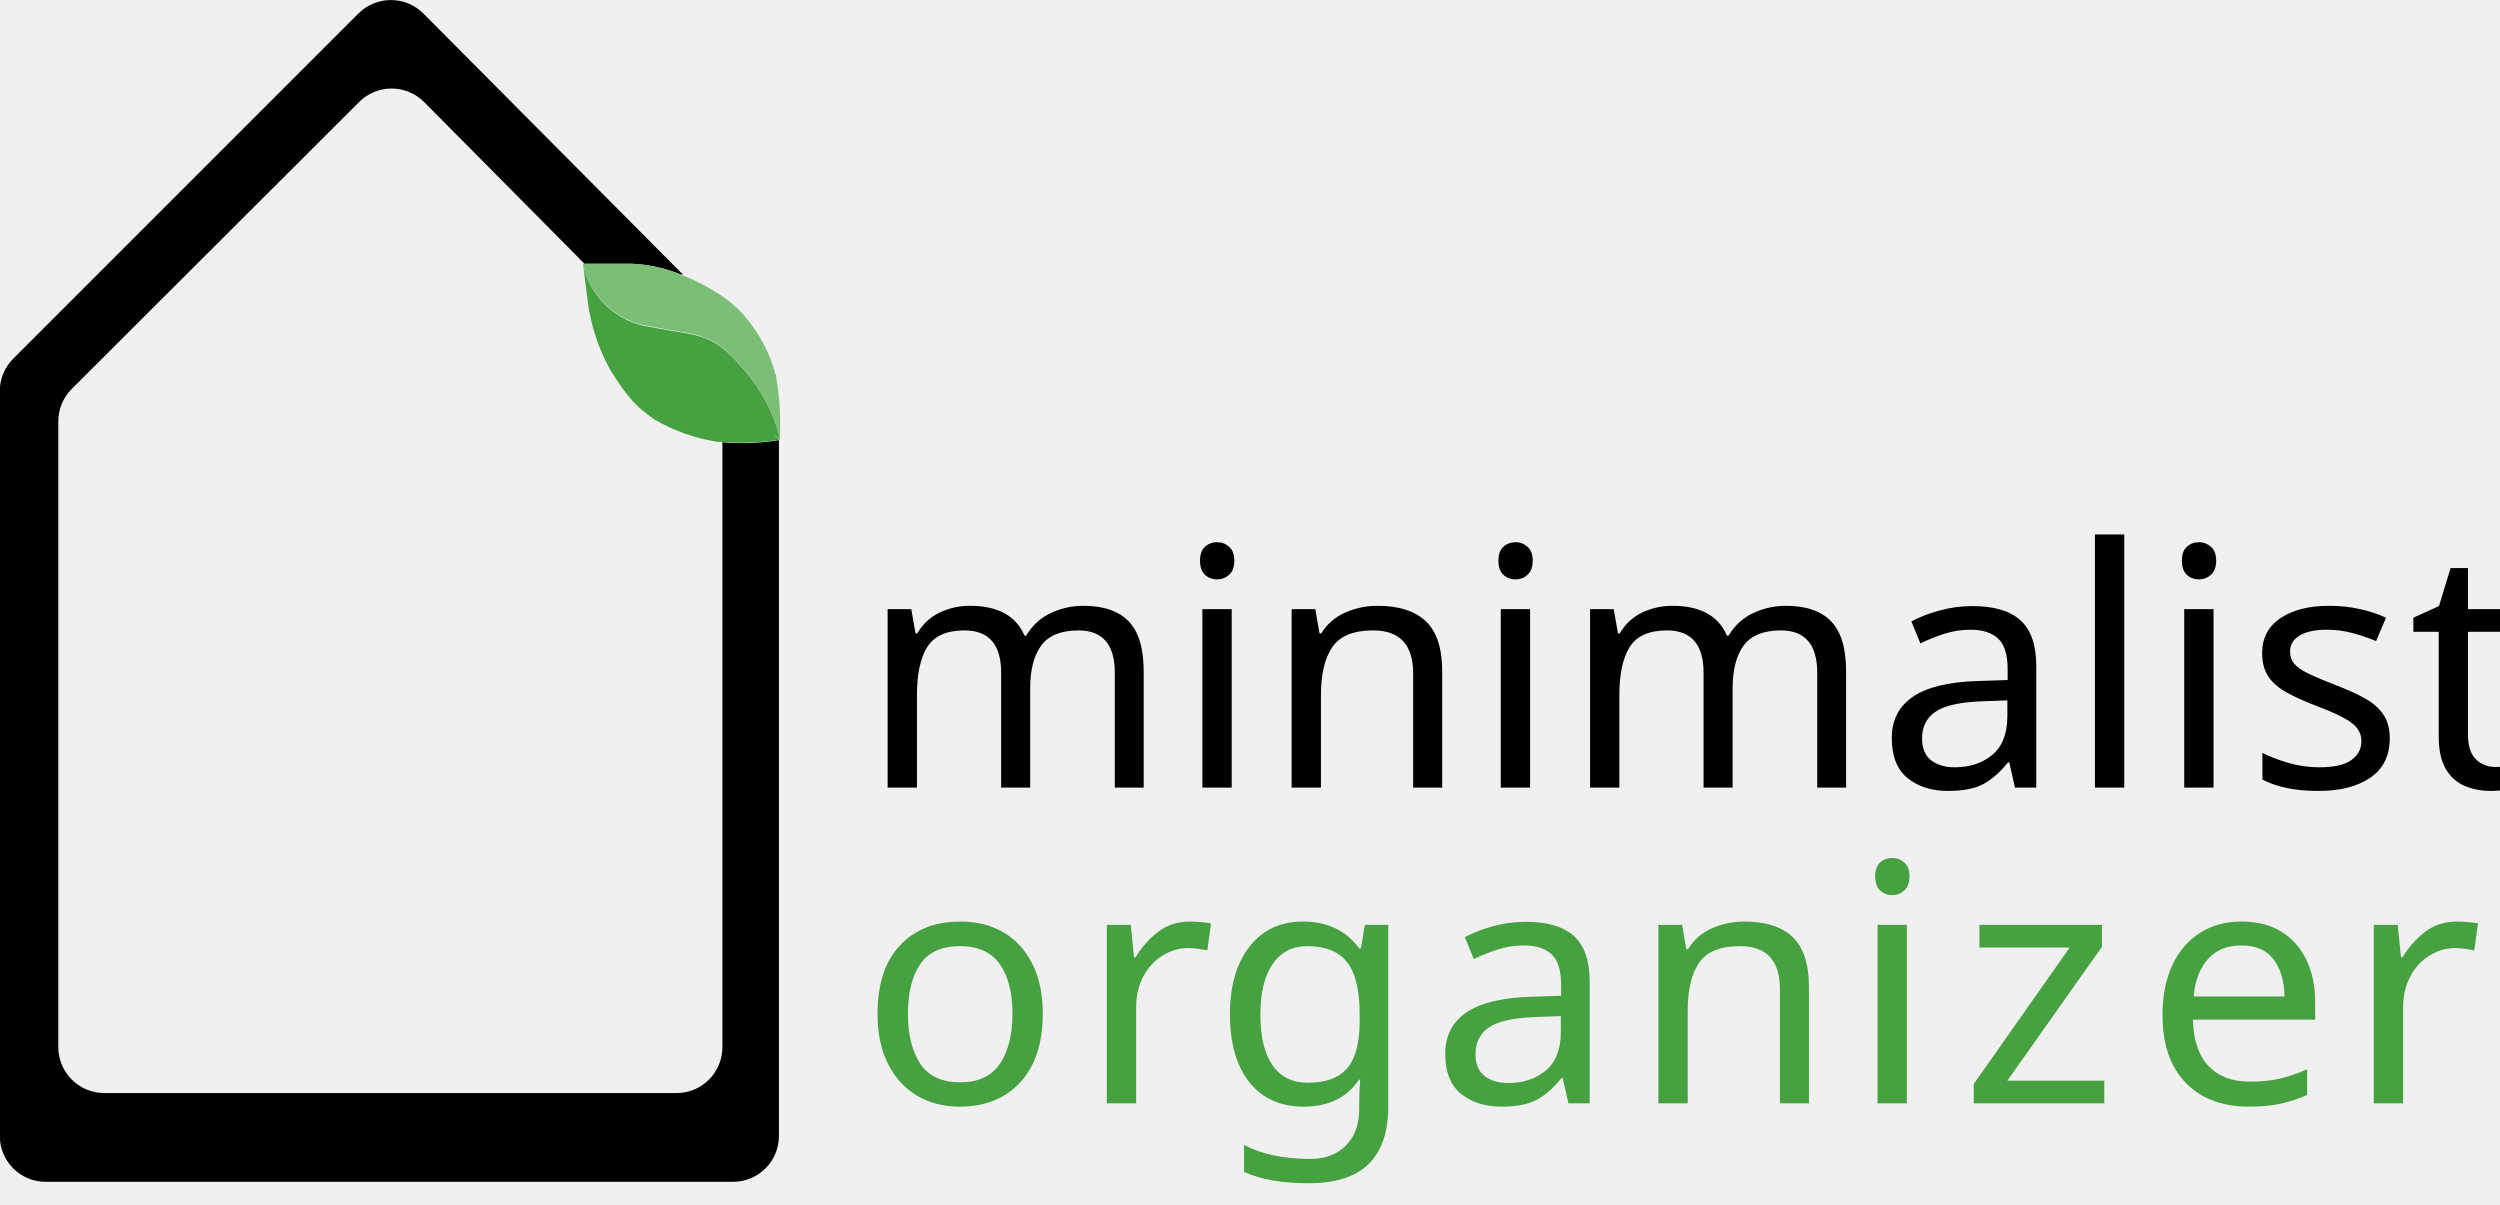
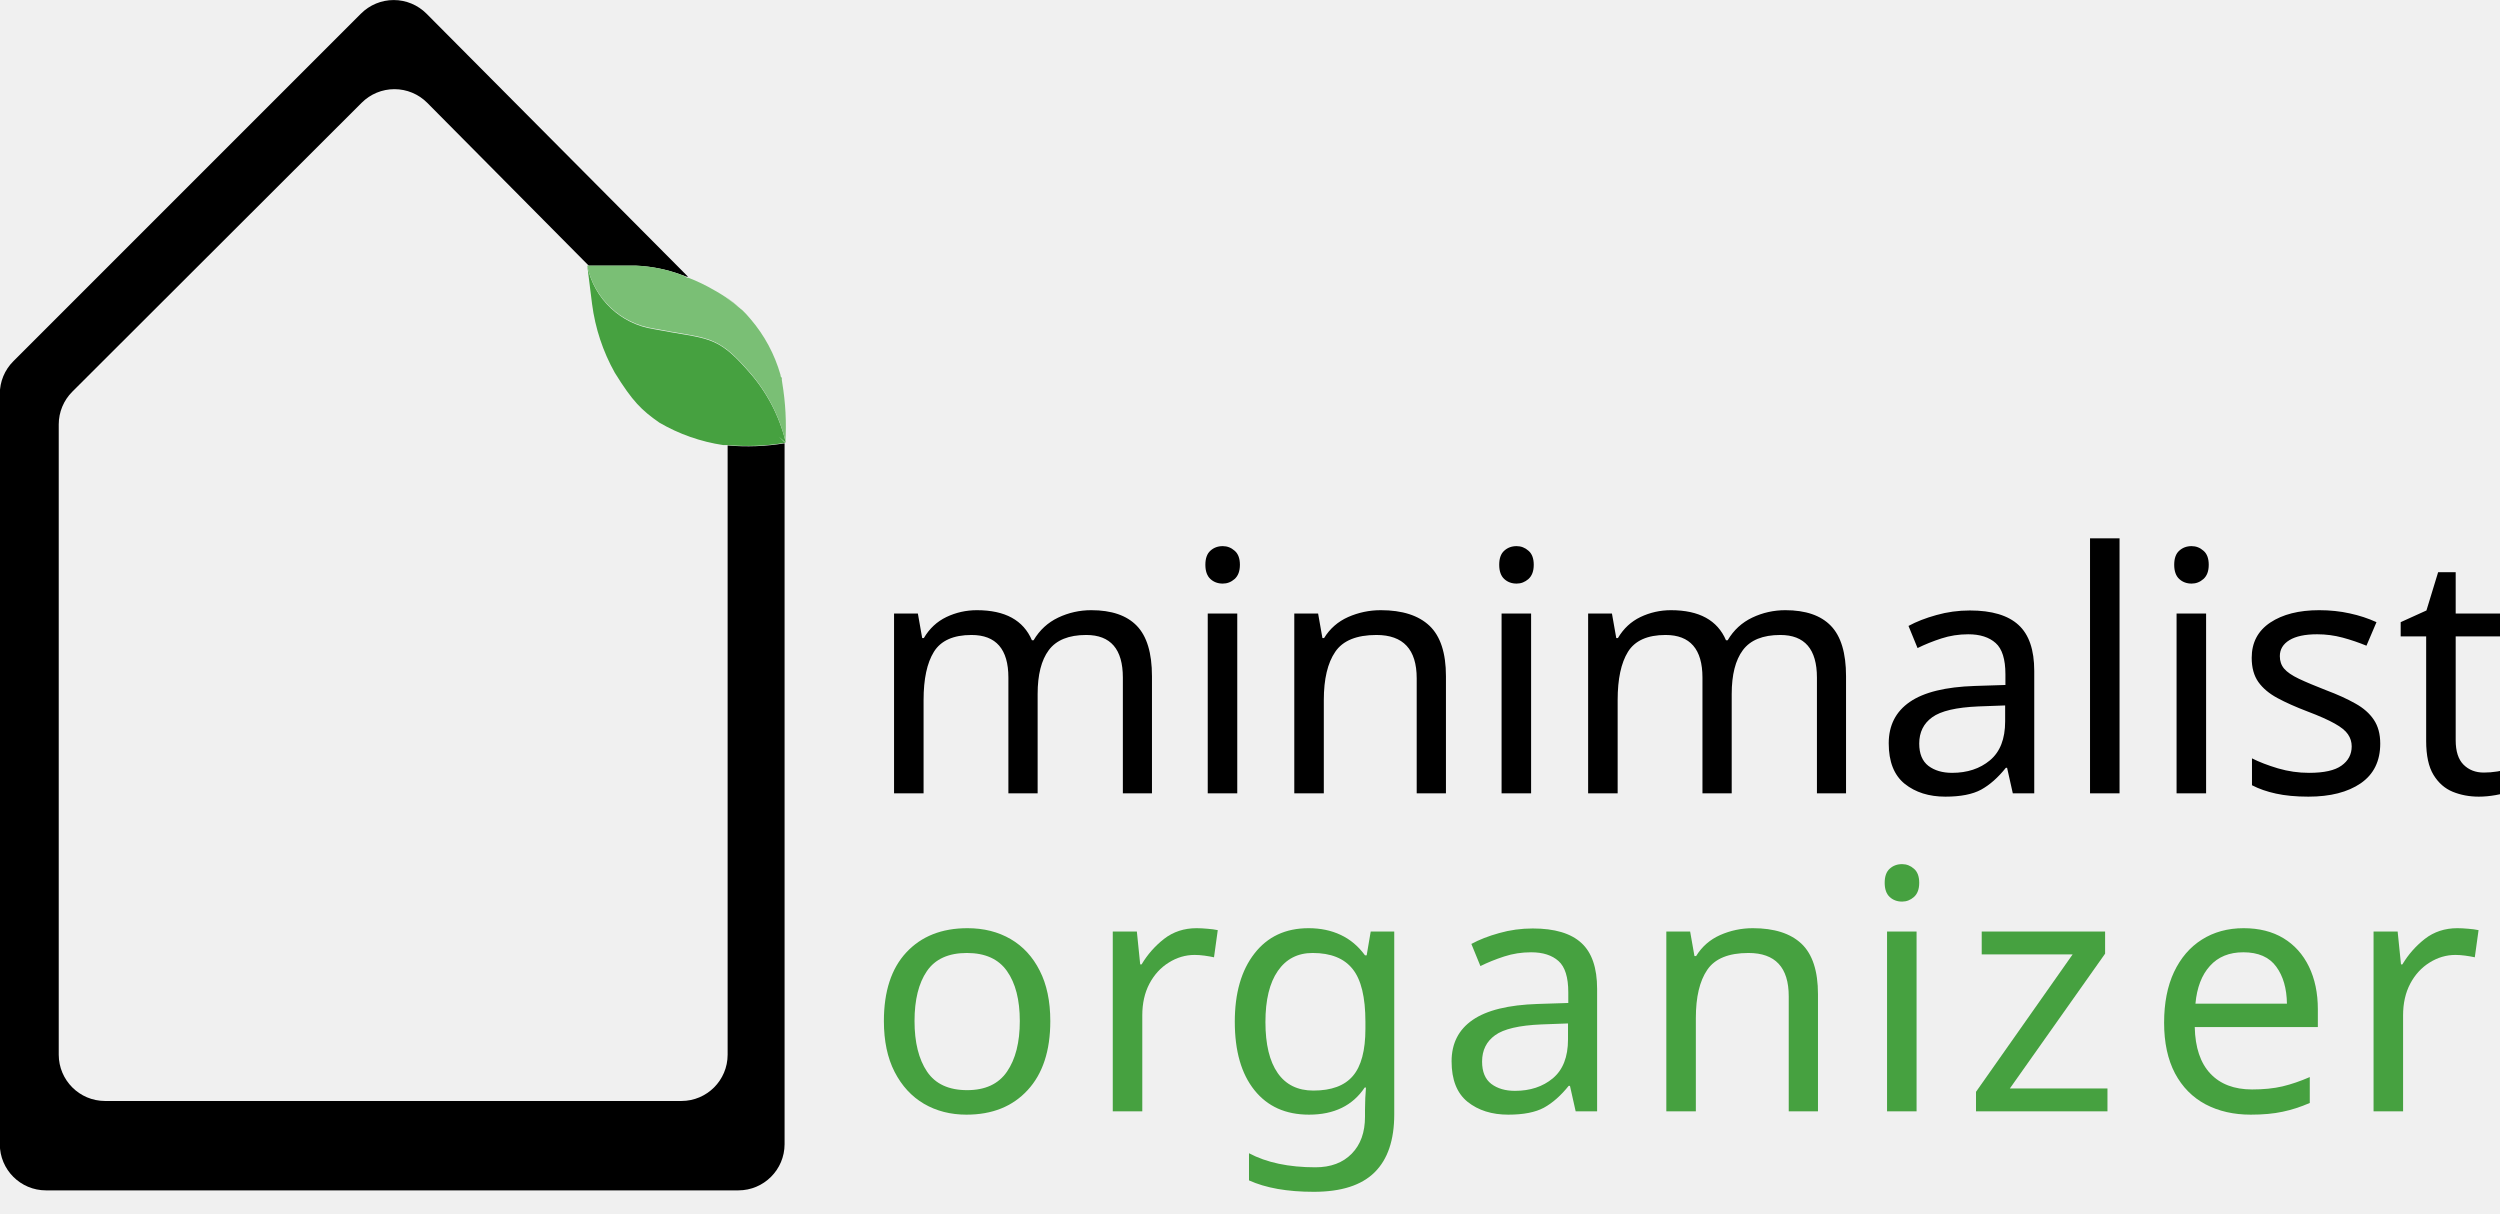
- <svg xmlns="http://www.w3.org/2000/svg" id="Layer_1" data-name="Layer 1" viewBox="0 0 282.53 136.17">
+ <svg xmlns="http://www.w3.org/2000/svg" id="Layer_1" data-name="Layer 1" viewBox="0 0 280.5 136.17">
  <defs>
-     <style>.cls-1{fill:none;}.cls-2{fill:#fff;}.cls-3,.cls-6{fill:#46a140;}.cls-4{fill:#7abf75;}.cls-5,.cls-6{font-size:37.64px;}.cls-5{font-family:SweetSansPro-Hairline, Sweet Sans Pro;font-weight:100;letter-spacing:0.01em;}.cls-6{font-family:SweetSansPro-Light, Sweet Sans Pro;font-weight:300;letter-spacing:0.04em;}.cls-7{letter-spacing:0.01em;}.cls-8{letter-spacing:0.03em;}</style>
+     <style>.cls-1{fill:none;}.cls-2{fill:#fff;}.cls-3,.cls-6{fill:#46a140;}.cls-4{fill:#7abf75;}.cls-5,.cls-6{font-size:37.64px;}.cls-5{font-family:SweetSansPro-Hairline, Sweet Sans Pro;font-weight:100;}.cls-6{font-family:SweetSansPro-Light, Sweet Sans Pro;font-weight:300;letter-spacing:0.03em;}.cls-7{letter-spacing:0em;}.cls-8{letter-spacing:0.04em;}.cls-9{letter-spacing:0.03em;}</style>
  </defs>
  <path class="cls-1" d="M75.28,34.19,57.15,15.92a5.19,5.19,0,0,0-7.35,0L17.33,48.37A5.19,5.19,0,0,0,15.81,52v70.68A5.2,5.2,0,0,0,21,127.91H85.67a5.19,5.19,0,0,0,5.19-5.19V54.36c-.14,0-.31,0-.44,0a20.12,20.12,0,0,1-7.18-2.52c-2-1.4-3-2.37-5-5.6a21.43,21.43,0,0,1-2.55-7.76l-.53-4.24h.16Z" transform="translate(-9.22 -4.38)" />
  <polygon class="cls-2" points="87.91 49.45 87.39 49 87.97 49.52 88.03 49.57 88.03 49.56 87.91 49.45" />
  <path class="cls-2" d="M96.89,46.79a.53.53,0,0,0,0,.12.29.29,0,0,0,0,.09,4.74,4.74,0,0,0-.17-.57c0,.09.06.19.08.28Z" transform="translate(-9.22 -4.38)" />
  <path d="M90.86,54.36v68.36a5.19,5.19,0,0,1-5.19,5.19H21a5.2,5.2,0,0,1-5.19-5.19V52a5.19,5.19,0,0,1,1.52-3.67L49.8,15.91a5.19,5.19,0,0,1,7.35,0L75.28,34.19c.35,0,1.55,0,5.32,0a16.48,16.48,0,0,1,5,1l.68.24.14,0L57.07,5.91a5.19,5.19,0,0,0-7.35,0l-39,39a5.15,5.15,0,0,0-1.52,3.67v84.18a5.18,5.18,0,0,0,5.18,5.18H92.06a5.19,5.19,0,0,0,5.19-5.18V54.12A25.71,25.71,0,0,1,90.86,54.36Z" transform="translate(-9.22 -4.38)" />
  <path class="cls-3" d="M90.53,37.62A18.31,18.31,0,0,1,92.28,39,12.3,12.3,0,0,0,90.53,37.62Z" transform="translate(-9.22 -4.38)" />
  <path class="cls-3" d="M93.42,40.19l0,0,0,0Z" transform="translate(-9.22 -4.38)" />
  <path class="cls-3" d="M89.34,36.89l.2.11Z" transform="translate(-9.22 -4.38)" />
  <path class="cls-3" d="M85.58,35.18c.23.08.46.15.68.24Z" transform="translate(-9.22 -4.38)" />
  <path class="cls-3" d="M96.85,46.71c0,.07.05.13.07.2a.53.53,0,0,1,0-.12Z" transform="translate(-9.22 -4.38)" />
  <path class="cls-3" d="M96.61,53.38l.52.45.12.11.1.09v-.15A18.38,18.38,0,0,0,93.16,46c-3.57-4.1-4.54-3.52-10.57-4.69a9,9,0,0,1-7.47-7.06h0l.53,4.24A21.43,21.43,0,0,0,78.2,46.2c2,3.23,3,4.2,5,5.6a20.12,20.12,0,0,0,7.18,2.52c.13,0,.3,0,.44,0a25.71,25.71,0,0,0,6.39-.24l.16,0L97.25,54l-.07-.06Z" transform="translate(-9.22 -4.38)" />
  <path class="cls-4" d="M85.58,35.18a16.48,16.48,0,0,0-5-1c-3.77,0-5,0-5.32,0h-.16a9,9,0,0,0,7.47,7.06c6,1.17,7,.59,10.57,4.69a18.38,18.38,0,0,1,4.2,7.93l0,.18a29.76,29.76,0,0,0-.35-6.69L96.94,47a.29.29,0,0,1,0-.09c0-.07,0-.13-.07-.2s-.06-.19-.08-.28a16.61,16.61,0,0,0-3.34-6.23l0,0a12.57,12.57,0,0,0-.92-1c-.06-.05-.14-.1-.19-.15a18.31,18.31,0,0,0-1.75-1.36c-.32-.22-.65-.41-1-.62l-.2-.11a20,20,0,0,0-2.94-1.42l-.14,0C86,35.33,85.81,35.26,85.58,35.18Z" transform="translate(-9.22 -4.38)" />
  <text class="cls-5" transform="translate(97.11 89.01)">minimalist</text>
-   <text class="cls-6" transform="translate(97.11 124.69)">o<tspan class="cls-7" x="24.77" y="0">r</tspan>
-     <tspan x="39.83" y="0">gani</tspan>
-     <tspan class="cls-8" x="124.48" y="0">z</tspan>
-     <tspan x="145.22" y="0">er</tspan>
+   <text class="cls-6" transform="translate(97.11 124.69)">o<tspan class="cls-7" x="24.54" y="0">r</tspan>
+     <tspan class="cls-8" x="39.37" y="0">gani</tspan>
+     <tspan class="cls-9" x="123.13" y="0">z</tspan>
+     <tspan x="143.64" y="0">er</tspan>
  </text>
</svg>
